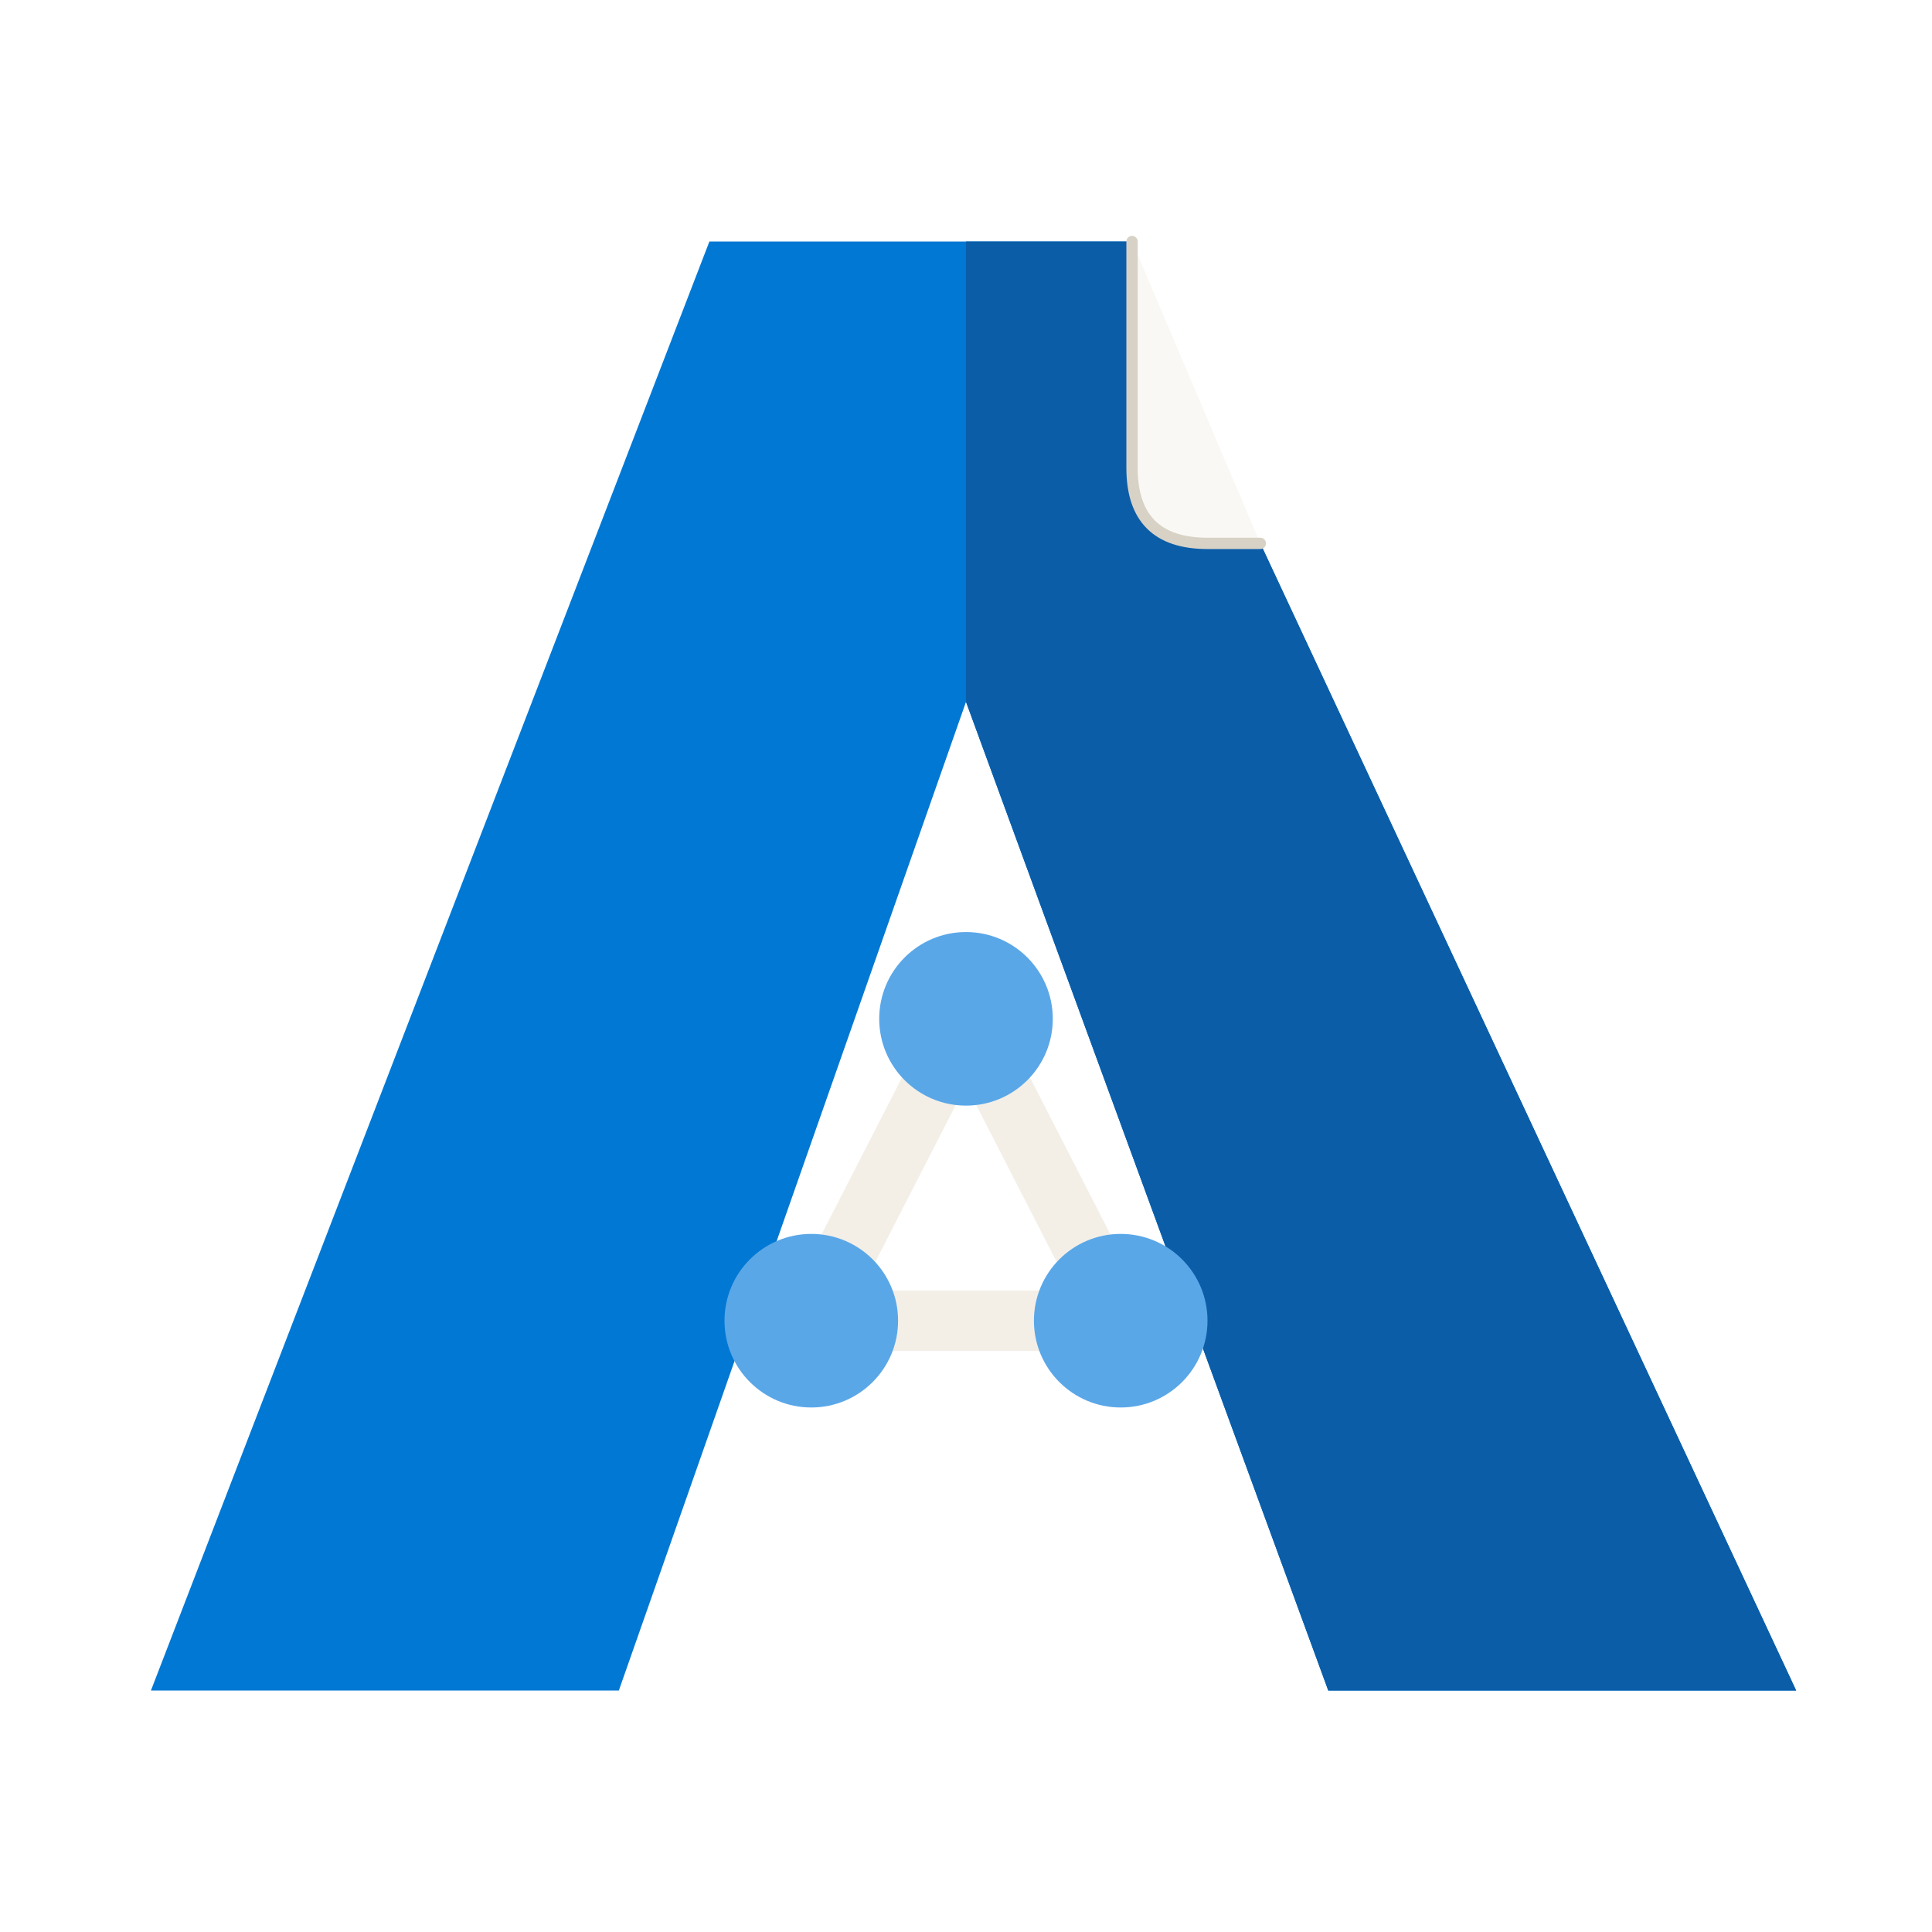
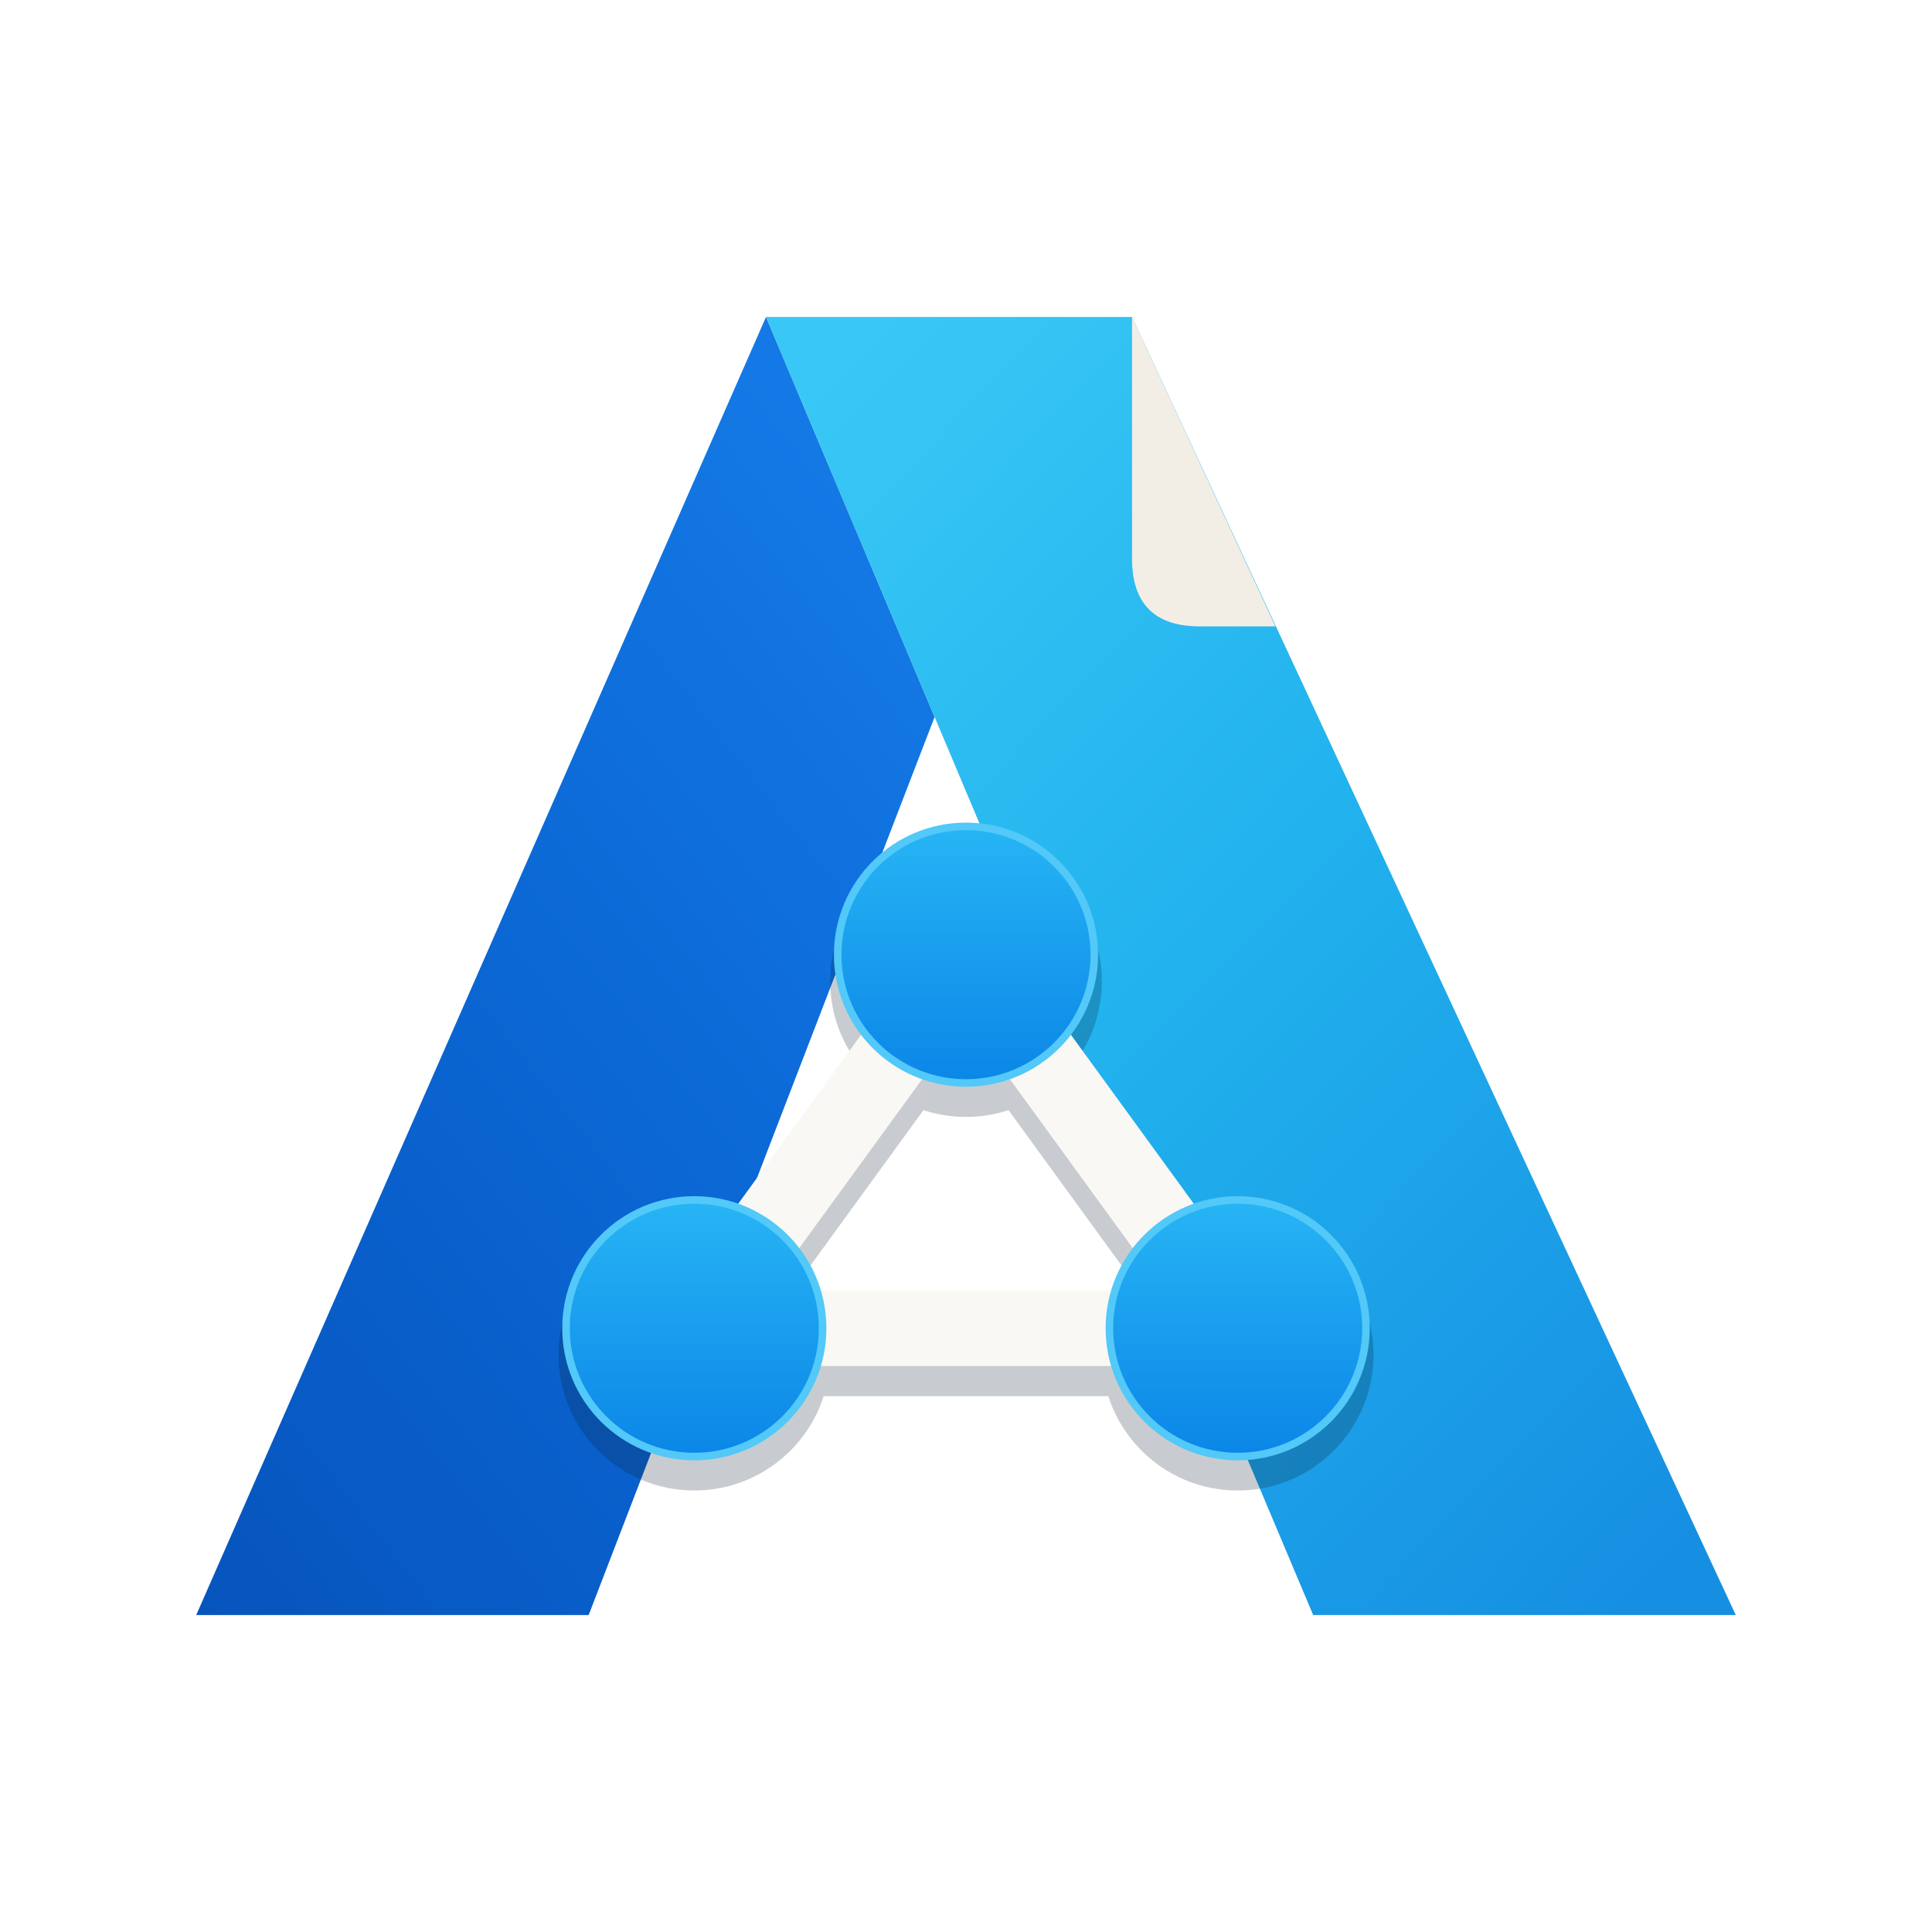
- <svg xmlns="http://www.w3.org/2000/svg" viewBox="0 0 512 512" role="img" aria-labelledby="title desc">
-   <path fill="#0078d4" d="M40 448 188 64h112v60q0 20 20 20h14l142 304H352l-96-262-92 262Z" />
-   <path fill="#0b5da8" d="M256 64h44v60q0 20 20 20h14l142 304H352l-96-262Z" />
-   <path fill="none" stroke="#f3efe7" stroke-linecap="round" stroke-linejoin="round" stroke-width="16" d="m256 270-41 80h82Z" />
-   <g fill="#5aa7e8">
-     <circle cx="256" cy="270" r="23" />
-     <circle cx="215" cy="350" r="23" />
-     <circle cx="297" cy="350" r="23" />
+ <svg xmlns="http://www.w3.org/2000/svg" role="img" viewBox="0 0 512 512" width="2048" height="2048">
+   <defs>
+     <linearGradient id="ribbon-deep" x1="0" y1="1" x2="0.72" y2="0">
+       <stop offset="0" stop-color="#0754bd" />
+       <stop offset="0.56" stop-color="#0b68d5" />
+       <stop offset="1" stop-color="#1479e6" />
+     </linearGradient>
+     <linearGradient id="ribbon-light" x1="0.12" y1="0" x2="0.88" y2="1">
+       <stop offset="0" stop-color="#39c8f5" />
+       <stop offset="0.48" stop-color="#21b1ed" />
+       <stop offset="1" stop-color="#168fe2" />
+     </linearGradient>
+     <linearGradient id="node-blue" x1="0" y1="0" x2="0" y2="1">
+       <stop offset="0" stop-color="#27b5f5" />
+       <stop offset="1" stop-color="#0b86e7" />
+     </linearGradient>
+   </defs>
+   <g>
+     <path d="M52 428 L203 84 L247.68 190 L156 428 Z" fill="url(#ribbon-deep)" />
+     <path d="M203 84 H300 L460 428 H348 Z" fill="url(#ribbon-light)" />
+     <path d="M300 84 L338 166 H318 Q300 166 300 148 Z" fill="#f3eee5" />
+     <g transform="translate(0 7)" fill="#061828" stroke="#061828" opacity="0.22">
+       <path d="M256 253 L184 352 L328 352 Z" fill="none" stroke-width="22" stroke-linejoin="round" />
+       <circle cx="256" cy="253" r="36" stroke="none" />
+       <circle cx="184" cy="352" r="36" stroke="none" />
+       <circle cx="328" cy="352" r="36" stroke="none" />
+     </g>
+     <g>
+       <path d="M256 253 L184 352 L328 352 Z" fill="none" stroke="#faf8f4" stroke-width="20" stroke-linejoin="round" />
+       <g fill="url(#node-blue)" stroke="#52c9f8" stroke-width="2">
+         <circle cx="256" cy="253" r="34" />
+         <circle cx="184" cy="352" r="34" />
+         <circle cx="328" cy="352" r="34" />
+       </g>
+     </g>
  </g>
-   <path fill="#faf8f4" d="M300 64v60q0 20 20 20h14Z" />
-   <path fill="none" stroke="#d8d2c6" stroke-linecap="round" stroke-linejoin="round" stroke-width="3" d="M300 64v60q0 20 20 20h14" />
</svg>
